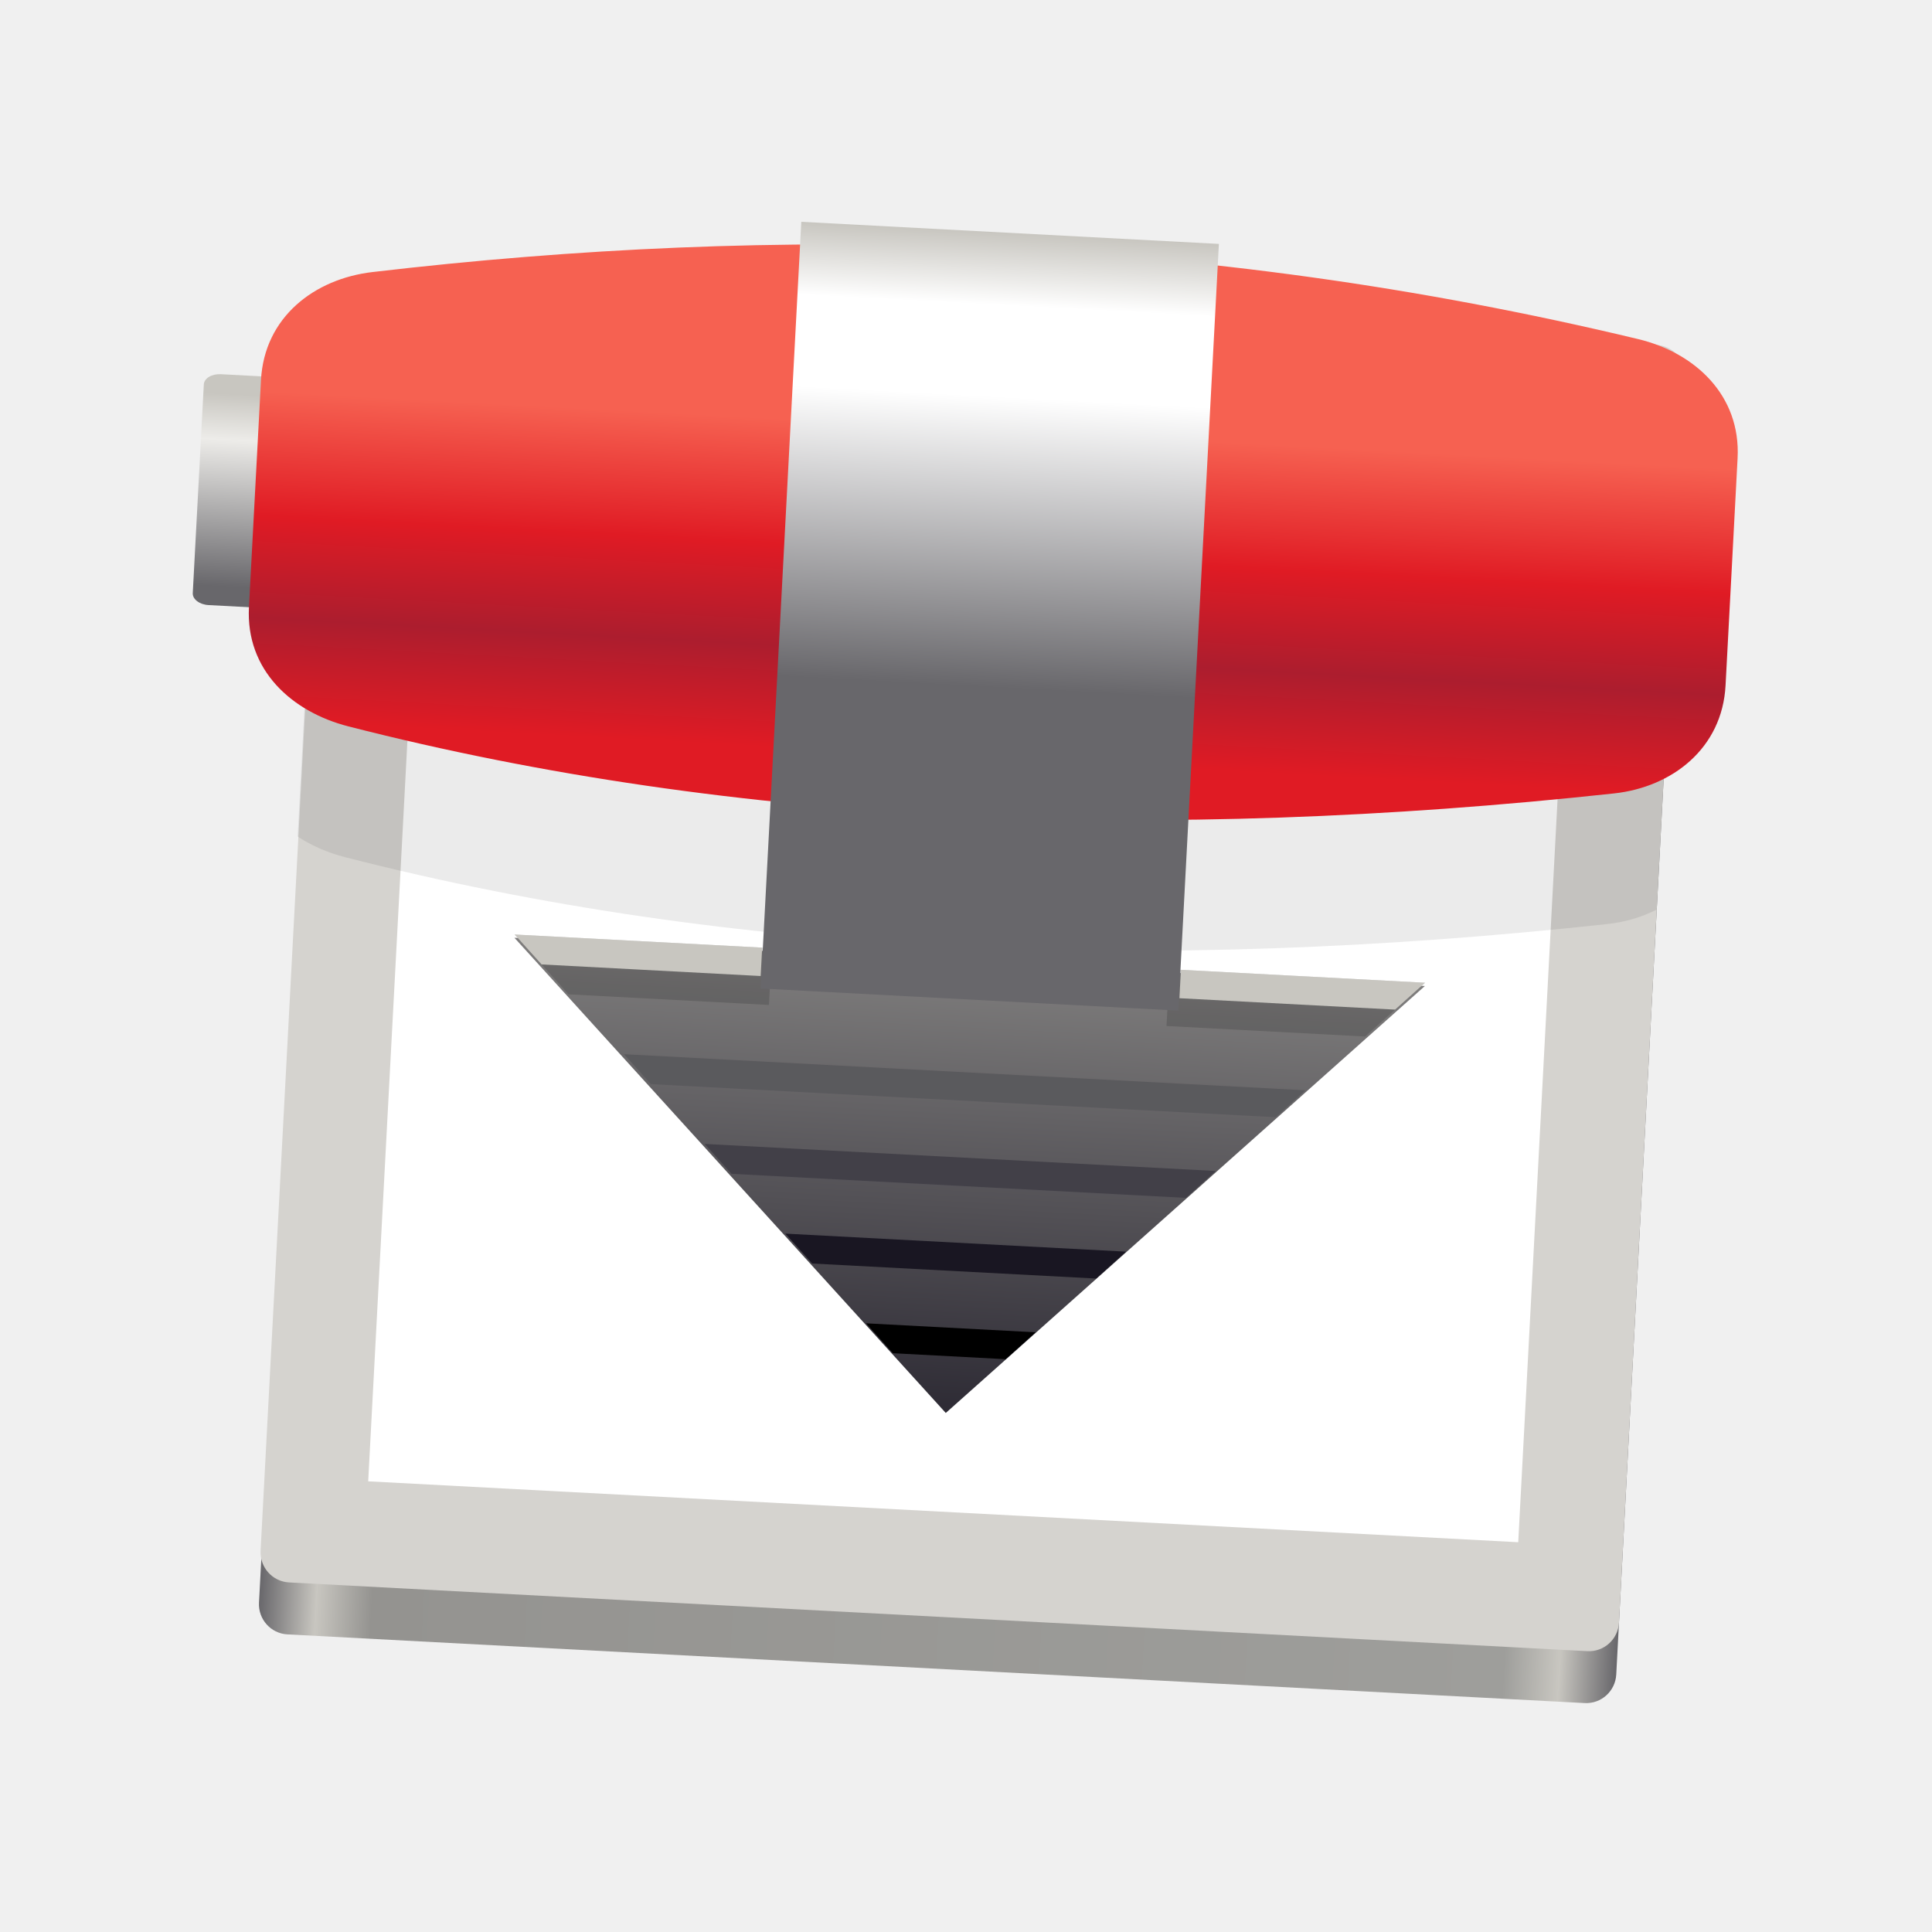
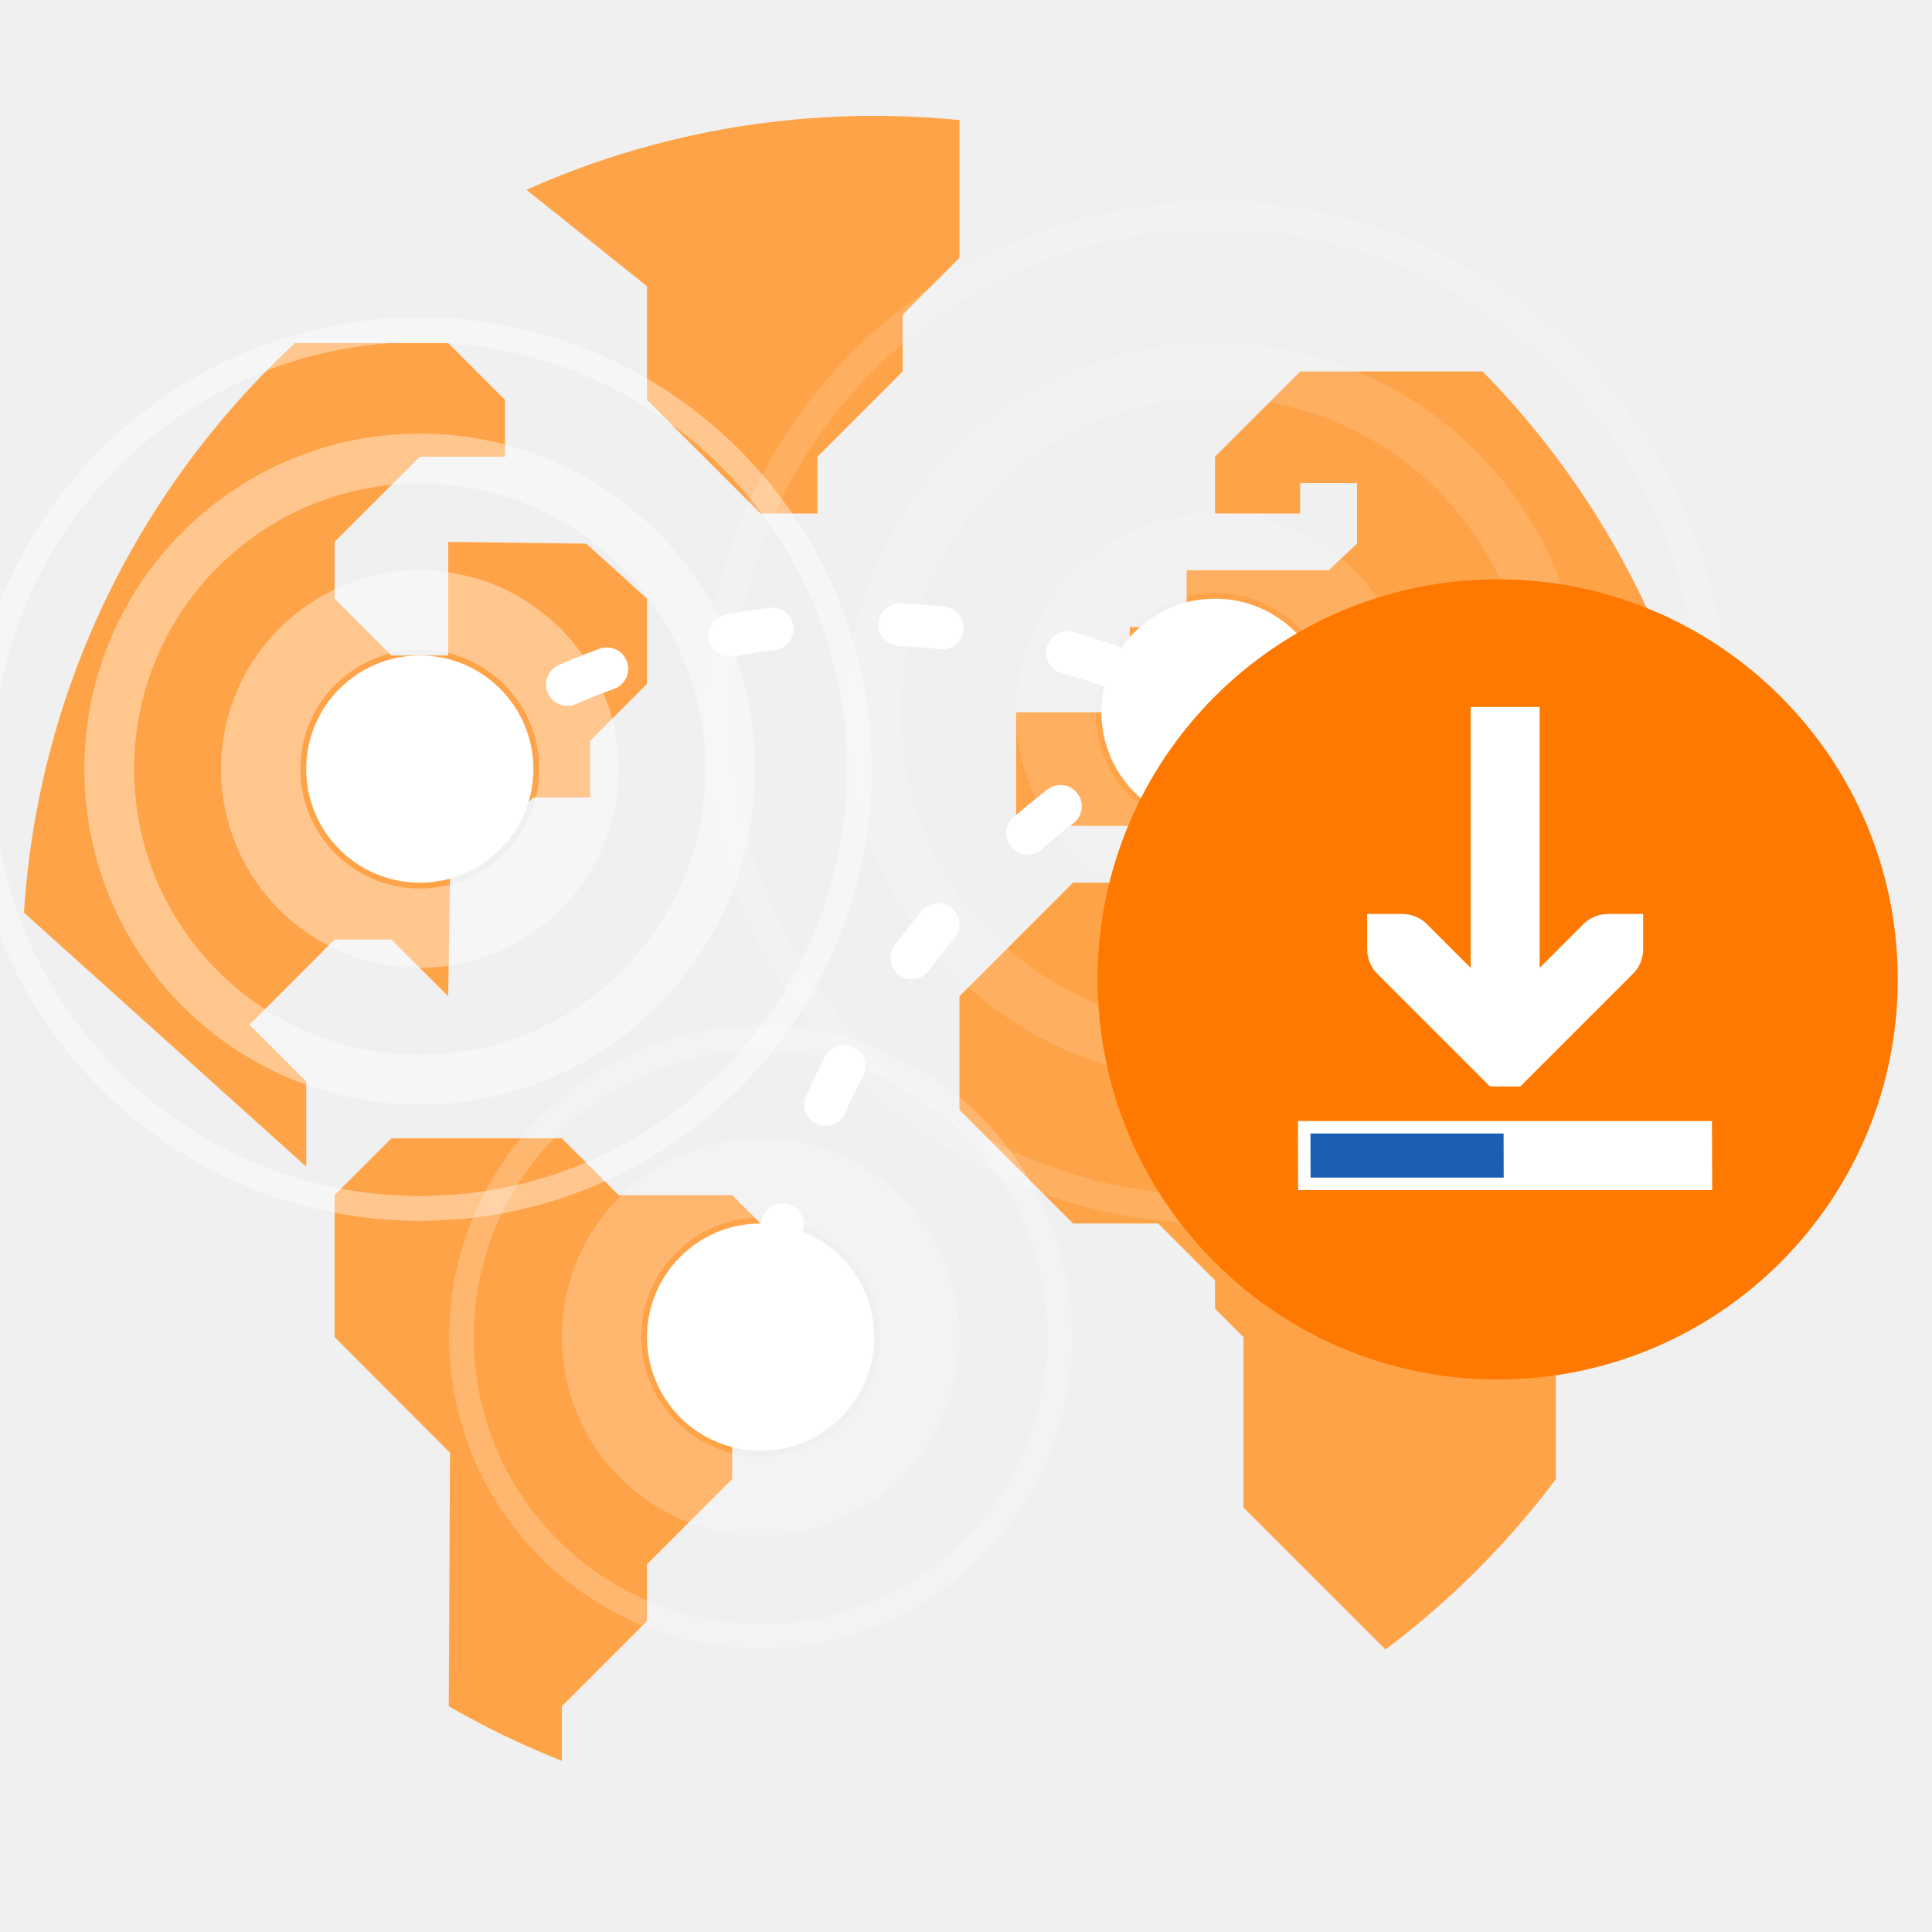
- <svg xmlns="http://www.w3.org/2000/svg" xmlns:xlink="http://www.w3.org/1999/xlink" width="512" height="512" version="1.0">
-   <defs>
-     <linearGradient id="b">
-       <stop offset="0" stop-color="#c8c6c0" />
-       <stop offset=".16" stop-color="#fff" />
-       <stop offset=".36" stop-color="#fff" />
-       <stop offset="1" stop-color="#68676b" />
-     </linearGradient>
-     <linearGradient id="c">
-       <stop offset="0" stop-color="#e01b24" />
-       <stop offset=".225" stop-color="#ac1d2e" />
-       <stop offset=".45" stop-color="#e01b24" />
-       <stop offset=".725" stop-color="#f66151" />
-       <stop offset="1" stop-color="#f66151" />
-     </linearGradient>
-     <linearGradient id="e">
-       <stop offset="0" stop-color="#68676b" />
-       <stop offset=".762" stop-color="#edece9" />
-       <stop offset="1" stop-color="#c8c6c0" />
-     </linearGradient>
-     <linearGradient id="d">
-       <stop offset="0" stop-color="#68676b" />
-       <stop offset=".042" stop-color="#c8c6c0" />
-       <stop offset=".083" stop-color="#949390" />
-       <stop offset=".917" stop-color="#9e9e9b" />
-       <stop offset=".958" stop-color="#c8c6c0" />
-       <stop offset="1" stop-color="#68676b" />
-     </linearGradient>
-     <linearGradient id="a">
-       <stop offset="0" stop-color="#191622" />
-       <stop offset="1" stop-color="#949390" />
-     </linearGradient>
-     <linearGradient xlink:href="#a" id="h" x1="255.75" y1="400" x2="255.75" y2="208" gradientUnits="userSpaceOnUse" gradientTransform="rotate(3.034 3726.023 438.255) scale(.94198)" />
-     <linearGradient xlink:href="#b" id="j" x1="256" y1="-212" x2="256" y2="-93.481" gradientUnits="userSpaceOnUse" gradientTransform="matrix(1.15437 0 0 1.01733 -36.154 51.443)" />
-     <linearGradient xlink:href="#c" id="i" x1="197.5" y1="-124.344" x2="197.5" y2="-212" gradientUnits="userSpaceOnUse" gradientTransform="matrix(.97172 0 0 .96216 5.931 39.978)" />
-     <linearGradient xlink:href="#d" id="g" x1="64" y1="60" x2="448" y2="60" gradientUnits="userSpaceOnUse" gradientTransform="matrix(.93799 0 0 .94198 19.757 -5.515)" />
-     <linearGradient xlink:href="#e" id="f" x1="56" y1="-76" x2="56" y2="-156" gradientUnits="userSpaceOnUse" gradientTransform="matrix(.94198 0 0 .63825 33.043 -11.097)" />
+ <svg xmlns="http://www.w3.org/2000/svg" width="800" height="800" version="1.1" id="svg54">
+   <defs id="defs58">
+     <clipPath id="clipPath987" clipPathUnits="userSpaceOnUse">
+       <circle style="display:inline;opacity:1;fill:#3584e4;fill-opacity:1;stroke:none;stroke-width:4.286;stroke-linecap:butt;stroke-linejoin:miter;stroke-miterlimit:4;stroke-dasharray:none;stroke-dashoffset:0;stroke-opacity:1;marker:none;marker-start:none;marker-mid:none;marker-end:none;paint-order:normal;enable-background:new" id="circle989" cx="64" cy="236" r="60" />
+     </clipPath>
+     <clipPath id="clipPath1106" clipPathUnits="userSpaceOnUse">
+       <g id="g1112" transform="matrix(0.2678571,0,0,0.2678571,-4.57143,224.2143)" style="display:inline;fill:#f5c211;stroke-width:0.933;enable-background:new">
+         <circle r="224" cy="44" cx="256" id="circle1108" style="display:inline;opacity:1;fill:#f5c211;fill-opacity:1;stroke:none;stroke-width:0.042px;stroke-linecap:butt;stroke-linejoin:miter;stroke-miterlimit:4;stroke-dasharray:none;stroke-dashoffset:0;stroke-opacity:1;marker:none;marker-start:none;marker-mid:none;marker-end:none;paint-order:normal;enable-background:new" />
+         <circle style="display:inline;opacity:1;fill:#f5c211;fill-opacity:1;stroke:none;stroke-width:0.042px;stroke-linecap:butt;stroke-linejoin:miter;stroke-miterlimit:4;stroke-dasharray:none;stroke-dashoffset:0;stroke-opacity:1;marker:none;marker-start:none;marker-mid:none;marker-end:none;paint-order:normal;enable-background:new" id="circle1110" cx="256" cy="44" r="224" />
+       </g>
+     </clipPath>
+     <clipPath id="clipPath2828" clipPathUnits="userSpaceOnUse">
+       <circle style="display:inline;opacity:1;fill:#3584e4;fill-opacity:1;stroke:none;stroke-width:4.286;stroke-linecap:butt;stroke-linejoin:miter;stroke-miterlimit:4;stroke-dasharray:none;stroke-dashoffset:0;stroke-opacity:1;marker:none;marker-start:none;marker-mid:none;marker-end:none;paint-order:normal;enable-background:new" id="circle2826" cx="64" cy="236" r="60" />
+     </clipPath>
  </defs>
-   <g transform="translate(0 212)">
-     <rect style="marker:none" width="75.358" height="61.272" x="48.115" y="-115.77" rx="4.352" ry="2.949" transform="rotate(3.031)" fill="url(#f)" />
-     <rect style="marker:none" width="360.188" height="331.575" x="79.789" y="-114.784" rx="7.966" ry="8" transform="rotate(3.031)" fill="url(#g)" />
-     <rect style="marker:none" width="360.494" height="346.647" x="79.483" y="-143.629" rx="7.973" ry="8" transform="rotate(3.031)" fill="#d5d3cf" />
-     <rect style="marker:none" width="305.198" height="289.938" x="106.988" y="-114.784" rx="0" ry="0" transform="rotate(3.031)" fill="#fff" />
-     <path style="marker:none" d="M271.656-111.12c-59.272-3.316-117.057-.783-173.789 5.888-4.661.549-9.124 1.87-13.107 3.905L78.88 9.698c3.753 2.462 8.05 4.304 12.611 5.475 102.594 26.323 214.738 30.716 334.46 17.712 4.662-.507 9.123-1.808 13.104-3.837l5.89-111.205c-3.75-2.452-8.048-4.264-12.617-5.362-54.915-13.202-108.372-20.677-160.672-23.602z" fill-opacity=".079" />
-     <path style="marker:none" d="M209.359-51.033l-4.828 91.167-68.198-3.611L250.642 162.45 377.612 49.3l-67.728-3.587 4.828-91.168z" fill="url(#h)" />
-     <path style="marker:none" d="M136.379 35.658l14.283 15.85 53.117 2.812.797-15.05zm173.55 9.191l-.796 15.05 52.647 2.789 15.877-14.252z" opacity=".15" />
-     <rect style="marker:none" width="301.432" height="7.536" x="108.401" y="-84.641" rx="0" ry="0" transform="rotate(3.031)" fill="#aaa" />
-     <path style="marker:none" d="M134.753-164c75.9-12.773 155.023-15.4 239.876 0 10.89 1.976 19.99 9.44 19.99 21.168v42.335c0 11.726-9.059 19.425-19.99 21.167-85.132 13.565-165.504 14.65-239.876 0-10.858-2.139-19.99-9.44-19.99-21.167v-42.335c0-11.727 9.075-19.331 19.99-21.168z" fill="url(#i)" transform="matrix(1.39827 .07405 -.0753 1.42204 -102.06 83.333)" />
-     <rect style="marker:none" width="110.82" height="203.467" x="203.955" y="-164.232" rx="0" ry="0" transform="rotate(3.031)" fill="url(#j)" />
-     <path style="marker:none" d="M136.379 35.658l7.141 7.925 58.064 3.075.399-7.525zm176.577 9.351l-.399 7.526 57.162 3.027 7.938-7.126z" fill="#c8c6c0" />
-     <path d="M165.356 67.378l180.606 9.565-7.924 7.127-165.555-8.768z" fill="#5a5a5d" />
-     <path d="M186.736 91.15l135.455 7.173-7.924 7.127-120.404-6.377z" fill="#424048" />
-     <path d="M208.116 114.921l90.303 4.782-7.923 7.127-75.253-3.985z" fill="#191622" />
-     <path d="M229.497 138.692l44.945 2.38-7.923 7.127-29.896-1.583z" />
+   <g style="display:inline;enable-background:new" transform="matrix(5.880031,0,0,5.880031,-14.32635,-975.1427)" id="g1987">
+     <g style="display:inline;stroke-width:0.933;enable-background:new" transform="matrix(0.2678571,0,0,0.2678571,-4.571444,224.2143)" id="g1894" />
+     <path style="display:inline;fill:#144788;fill-opacity:1;fill-rule:evenodd;stroke:none;stroke-width:1px;stroke-linecap:butt;stroke-linejoin:miter;stroke-opacity:1;enable-background:new" d="m 106,230 v 2 h 4 v -2 z" id="path1900" />
+     <path style="color:#000000;display:inline;overflow:visible;visibility:visible;opacity:1;vector-effect:none;fill:#ffa348;fill-opacity:1;fill-rule:nonzero;stroke:none;stroke-width:0.011px;stroke-linecap:butt;stroke-linejoin:miter;stroke-miterlimit:4;stroke-dasharray:none;stroke-dashoffset:0;stroke-opacity:1;marker:none;marker-start:none;marker-mid:none;marker-end:none;paint-order:normal;enable-background:accumulate" clip-path="url(#clipPath987)" d="m 38,176 v 4 l 10,8 v 8 l 8,8 h 4 v -4 l 6,-6 v -4 l 4,-4 v -10 z m -4,16 H 4 c 0,0 0.509,40.442 0,40 l 20,18 v -6 l -4,-4 6,-6 h 4 l 4,4 0.125,-8.402 L 40,224 h 4 v -4 l 4,-4 v -6 L 43.728,206.125 34,206 v 8 h -4 l -4,-4 v -4 l 6,-6 h 6 v -4 z m 60,2 -6,6 v 4 h 6 v -2.143 h 4 v 4.268 L 96,208 H 86 v 4 h -4 v 6 h -8 v 8 h 10 v -4 h 8 v 2 l 4,4 h 2 v -2 l -2,-2 v -2 h 4 l 6,6 h 6 v 2 l -2,2 h -4 l 18,18 V 194 H 96 Z m 12,38 H 94 l -2,-2 H 78 l -8,8 v 8 l 8,8 h 6 l 4,4 v 2 l 2,2 v 12 l 14,14 h 8 v -30 l 4,-4 v -8 l -10,-10 z m -2,-12 h 4 l 6,6 h -4 z m -74,28 -4,4 v 10 l 8.125,8.143 L 34,296 h 8 v -8 l 6,-6 v -4 l 6,-6 v -4 l 4,-4 v -8 l -4,-4 h -8 l -4,-4 z" id="path1902" transform="translate(-1.4e-5,-2.000005)" />
+     <circle r="8" cy="220" cx="32" id="circle1923" style="display:inline;opacity:1;vector-effect:none;fill:#ffffff;fill-opacity:1;stroke:none;stroke-width:1.143;stroke-linecap:round;stroke-linejoin:miter;stroke-miterlimit:4;stroke-dasharray:none;stroke-dashoffset:0;stroke-opacity:1;marker:none;marker-start:none;marker-mid:none;marker-end:none;paint-order:normal;enable-background:new" />
+     <circle style="display:inline;opacity:1;vector-effect:none;fill:#ffffff;fill-opacity:1;stroke:none;stroke-width:1.143;stroke-linecap:round;stroke-linejoin:miter;stroke-miterlimit:4;stroke-dasharray:none;stroke-dashoffset:0;stroke-opacity:1;marker:none;marker-start:none;marker-mid:none;marker-end:none;paint-order:normal;enable-background:new" id="circle1925" cx="56" cy="260" r="8" />
+     <circle r="8" cy="216" cx="88" id="circle1927" style="display:inline;opacity:1;vector-effect:none;fill:#ffffff;fill-opacity:1;stroke:none;stroke-width:1.143;stroke-linecap:round;stroke-linejoin:miter;stroke-miterlimit:4;stroke-dasharray:none;stroke-dashoffset:0;stroke-opacity:1;marker:none;marker-start:none;marker-mid:none;marker-end:none;paint-order:normal;enable-background:new" />
+     <path id="path1929" d="m 32,220 c 7.561,-5.581 16.647,-9.076 26,-10 10.298,-1.017 20.885,1.1 30,6 -8.037,3.699 -15.168,9.347 -20.61,16.322 C 61.176,240.286 57.191,249.97 56,260" style="display:inline;opacity:1;vector-effect:none;fill:none;fill-opacity:1;stroke:#ffffff;stroke-width:3;stroke-linecap:round;stroke-linejoin:miter;stroke-miterlimit:4;stroke-dasharray:3, 9;stroke-dashoffset:0;stroke-opacity:1;marker:none;marker-start:none;marker-mid:none;marker-end:none;paint-order:normal;enable-background:new" transform="translate(-1.4e-5,-5e-6)" />
+     <g id="g1939" transform="translate(-48.18733,-0.009295)" style="display:inline;opacity:0.572;enable-background:new">
+       <circle style="color:#000000;display:inline;overflow:visible;visibility:visible;opacity:0.668;fill:none;stroke:#ffffff;stroke-width:5.59;stroke-linecap:butt;stroke-linejoin:round;stroke-miterlimit:4;stroke-dasharray:none;stroke-dashoffset:0;stroke-opacity:1;marker:none" id="circle1933" cx="80.187" cy="220.009" r="11.205" />
+       <circle style="color:#000000;display:inline;overflow:visible;visibility:visible;opacity:0.668;fill:none;stroke:#ffffff;stroke-width:3.509;stroke-linecap:butt;stroke-linejoin:round;stroke-miterlimit:4;stroke-dasharray:none;stroke-dashoffset:0;stroke-opacity:1;marker:none" id="circle1935" cx="80.187" cy="220.009" r="21.87" />
+       <circle style="color:#000000;display:inline;overflow:visible;visibility:visible;opacity:0.668;fill:none;stroke:#ffffff;stroke-width:1.75;stroke-linecap:butt;stroke-linejoin:round;stroke-miterlimit:4;stroke-dasharray:none;stroke-dashoffset:0;stroke-opacity:1;marker:none" id="circle1937" cx="80.187" cy="220.009" r="30.938" />
+     </g>
+     <g style="display:inline;opacity:0.198;enable-background:new" transform="translate(7.812666,-4.009295)" id="g1947">
+       <circle r="11.205" cy="220.009" cx="80.187" id="circle1941" style="color:#000000;display:inline;overflow:visible;visibility:visible;opacity:0.668;fill:none;stroke:#ffffff;stroke-width:5.59;stroke-linecap:butt;stroke-linejoin:round;stroke-miterlimit:4;stroke-dasharray:none;stroke-dashoffset:0;stroke-opacity:1;marker:none" />
+       <circle r="24.069" cy="220.009" cx="80.187" id="circle1943" style="color:#000000;display:inline;overflow:visible;visibility:visible;opacity:0.668;fill:none;stroke:#ffffff;stroke-width:3.862;stroke-linecap:butt;stroke-linejoin:round;stroke-miterlimit:4;stroke-dasharray:none;stroke-dashoffset:0;stroke-opacity:1;marker:none" />
+       <circle r="35.01" cy="220.009" cx="80.187" id="circle1945" style="color:#000000;display:inline;overflow:visible;visibility:visible;opacity:0.668;fill:none;stroke:#ffffff;stroke-width:1.98;stroke-linecap:butt;stroke-linejoin:round;stroke-miterlimit:4;stroke-dasharray:none;stroke-dashoffset:0;stroke-opacity:1;marker:none" />
+     </g>
+     <g style="display:inline;opacity:0.325;enable-background:new" transform="translate(-24.18733,39.99071)" id="g1953">
+       <circle r="11.205" cy="220.009" cx="80.187" id="circle1949" style="color:#000000;display:inline;overflow:visible;visibility:visible;opacity:0.668;fill:none;stroke:#ffffff;stroke-width:5.59;stroke-linecap:butt;stroke-linejoin:round;stroke-miterlimit:4;stroke-dasharray:none;stroke-dashoffset:0;stroke-opacity:1;marker:none" />
+       <circle r="21.064" cy="220.009" cx="80.187" id="circle1951" style="color:#000000;display:inline;overflow:visible;visibility:visible;opacity:0.668;vector-effect:none;fill:none;fill-opacity:1;stroke:#ffffff;stroke-width:1.733;stroke-linecap:butt;stroke-linejoin:round;stroke-miterlimit:4;stroke-dasharray:none;stroke-dashoffset:0;stroke-opacity:1;marker:none" />
+     </g>
+   </g>
+   <g id="g10138" transform="matrix(4.938461,0,0,4.938461,-3779.432,-531.8153)" style="display:inline;enable-background:new">
+     <path style="display:inline;fill:#2967b4;fill-opacity:1;fill-rule:evenodd;stroke:none;stroke-width:1px;stroke-linecap:butt;stroke-linejoin:miter;stroke-opacity:1;enable-background:new" d="m 39.525,179.22 1.5e-4,1.999 4.011,-0.159 0.091,-1.997 z" id="path10096" />
+     <path style="display:inline;fill:#164e93;fill-opacity:1;fill-rule:evenodd;stroke:none;stroke-width:1px;stroke-linecap:butt;stroke-linejoin:miter;stroke-opacity:1;enable-background:new" d="m 4.126,230.118 1.5e-4,1.999 4.011,-0.159 0.091,-1.997 z" id="path10098" />
+     <g id="g10102" transform="matrix(0.2678571,0,0,0.2678571,-4.571444,224.2143)" style="display:inline;stroke-width:0.933;enable-background:new">
+       <circle style="display:inline;opacity:1;fill:#1a5fb4;fill-opacity:1;stroke:none;stroke-width:0.042px;stroke-linecap:butt;stroke-linejoin:miter;stroke-miterlimit:4;stroke-dasharray:none;stroke-dashoffset:0;stroke-opacity:1;marker:none;marker-start:none;marker-mid:none;marker-end:none;paint-order:normal;enable-background:new" id="circle10100" cx="256" cy="44" r="224" />
+     </g>
+     <path id="path10104" d="m 106,230 v 2 h 4 v -2 z" style="display:inline;fill:#144788;fill-opacity:1;fill-rule:evenodd;stroke:none;stroke-width:1px;stroke-linecap:butt;stroke-linejoin:miter;stroke-opacity:1;enable-background:new" />
+     <path transform="translate(-1.4e-5,-2.000005)" id="path10106" d="m 38,176 v 4 l 10,8 v 8 l 8,8 h 4 v -4 l 6,-6 v -4 l 4,-4 v -10 z m -4,16 H 4 c 0,0 0.509,40.442 0,40 l 20,18 v -6 l -4,-4 6,-6 h 4 l 4,4 0.125,-8.402 L 40,224 h 4 v -4 l 4,-4 v -6 L 43.728,206.125 34,206 v 8 h -4 l -4,-4 v -4 l 6,-6 h 6 v -4 z m 60,2 -6,6 v 4 h 6 v -2.143 h 4 v 4.268 L 96,208 H 86 v 4 h -4 v 6 h -8 v 8 h 10 v -4 h 8 v 2 l 4,4 h 2 v -2 l -2,-2 v -2 h 4 l 6,6 h 6 v 2 l -2,2 h -4 l 18,18 V 194 H 96 Z m 12,38 H 94 l -2,-2 H 78 l -8,8 v 8 l 8,8 h 6 l 4,4 v 2 l 2,2 v 12 l 14,14 h 8 v -30 l 4,-4 v -8 l -10,-10 z m -2,-12 h 4 l 6,6 h -4 z m -74,28 -4,4 v 10 l 8.125,8.143 L 34,296 h 8 v -8 l 6,-6 v -4 l 6,-6 v -4 l 4,-4 v -8 l -4,-4 h -8 l -4,-4 z" clip-path="url(#clipPath987)" style="color:#000000;display:inline;overflow:visible;visibility:visible;opacity:1;vector-effect:none;fill:#99c1f1;fill-opacity:1;fill-rule:nonzero;stroke:none;stroke-width:0.011px;stroke-linecap:butt;stroke-linejoin:miter;stroke-miterlimit:4;stroke-dasharray:none;stroke-dashoffset:0;stroke-opacity:1;marker:none;marker-start:none;marker-mid:none;marker-end:none;paint-order:normal;enable-background:accumulate" />
+     <circle style="display:inline;opacity:1;vector-effect:none;fill:#ffffff;fill-opacity:1;stroke:none;stroke-width:1.143;stroke-linecap:round;stroke-linejoin:miter;stroke-miterlimit:4;stroke-dasharray:none;stroke-dashoffset:0;stroke-opacity:1;marker:none;marker-start:none;marker-mid:none;marker-end:none;paint-order:normal;enable-background:new" id="circle10108" cx="32" cy="220" r="8" />
+     <circle r="8" cy="260" cx="56" id="circle10110" style="display:inline;opacity:1;vector-effect:none;fill:#ffffff;fill-opacity:1;stroke:none;stroke-width:1.143;stroke-linecap:round;stroke-linejoin:miter;stroke-miterlimit:4;stroke-dasharray:none;stroke-dashoffset:0;stroke-opacity:1;marker:none;marker-start:none;marker-mid:none;marker-end:none;paint-order:normal;enable-background:new" />
+     <circle style="display:inline;opacity:1;vector-effect:none;fill:#ffffff;fill-opacity:1;stroke:none;stroke-width:1.143;stroke-linecap:round;stroke-linejoin:miter;stroke-miterlimit:4;stroke-dasharray:none;stroke-dashoffset:0;stroke-opacity:1;marker:none;marker-start:none;marker-mid:none;marker-end:none;paint-order:normal;enable-background:new" id="circle10112" cx="88" cy="216" r="8" />
+     <path transform="translate(-1.4e-5,-5e-6)" style="display:inline;opacity:1;vector-effect:none;fill:none;fill-opacity:1;stroke:#ffffff;stroke-width:3;stroke-linecap:round;stroke-linejoin:miter;stroke-miterlimit:4;stroke-dasharray:3, 9;stroke-dashoffset:0;stroke-opacity:1;marker:none;marker-start:none;marker-mid:none;marker-end:none;paint-order:normal;enable-background:new" d="m 32,220 c 7.561,-5.581 16.647,-9.076 26,-10 10.298,-1.017 20.885,1.1 30,6 -8.037,3.699 -15.168,9.347 -20.61,16.322 C 61.176,240.286 57.191,249.97 56,260" id="path10114" />
+     <g style="display:inline;opacity:0.572;enable-background:new" transform="translate(-48.18733,-0.009295)" id="g10122">
+       <circle r="11.205" cy="220.009" cx="80.187" id="circle10116" style="color:#000000;display:inline;overflow:visible;visibility:visible;opacity:0.668;fill:none;stroke:#ffffff;stroke-width:5.59;stroke-linecap:butt;stroke-linejoin:round;stroke-miterlimit:4;stroke-dasharray:none;stroke-dashoffset:0;stroke-opacity:1;marker:none" />
+       <circle r="21.87" cy="220.009" cx="80.187" id="circle10118" style="color:#000000;display:inline;overflow:visible;visibility:visible;opacity:0.668;fill:none;stroke:#ffffff;stroke-width:3.509;stroke-linecap:butt;stroke-linejoin:round;stroke-miterlimit:4;stroke-dasharray:none;stroke-dashoffset:0;stroke-opacity:1;marker:none" />
+       <circle r="30.938" cy="220.009" cx="80.187" id="circle10120" style="color:#000000;display:inline;overflow:visible;visibility:visible;opacity:0.668;fill:none;stroke:#ffffff;stroke-width:1.75;stroke-linecap:butt;stroke-linejoin:round;stroke-miterlimit:4;stroke-dasharray:none;stroke-dashoffset:0;stroke-opacity:1;marker:none" />
+     </g>
+     <g id="g10130" transform="translate(7.812666,-4.009295)" style="display:inline;opacity:0.198;enable-background:new">
+       <circle style="color:#000000;display:inline;overflow:visible;visibility:visible;opacity:0.668;fill:none;stroke:#ffffff;stroke-width:5.59;stroke-linecap:butt;stroke-linejoin:round;stroke-miterlimit:4;stroke-dasharray:none;stroke-dashoffset:0;stroke-opacity:1;marker:none" id="circle10124" cx="80.187" cy="220.009" r="11.205" />
+       <circle style="color:#000000;display:inline;overflow:visible;visibility:visible;opacity:0.668;fill:none;stroke:#ffffff;stroke-width:3.862;stroke-linecap:butt;stroke-linejoin:round;stroke-miterlimit:4;stroke-dasharray:none;stroke-dashoffset:0;stroke-opacity:1;marker:none" id="circle10126" cx="80.187" cy="220.009" r="24.069" />
+       <circle style="color:#000000;display:inline;overflow:visible;visibility:visible;opacity:0.668;fill:none;stroke:#ffffff;stroke-width:1.98;stroke-linecap:butt;stroke-linejoin:round;stroke-miterlimit:4;stroke-dasharray:none;stroke-dashoffset:0;stroke-opacity:1;marker:none" id="circle10128" cx="80.187" cy="220.009" r="35.01" />
+     </g>
+     <g id="g10136" transform="translate(-24.18733,39.99071)" style="display:inline;opacity:0.325;enable-background:new">
+       <circle style="color:#000000;display:inline;overflow:visible;visibility:visible;opacity:0.668;fill:none;stroke:#ffffff;stroke-width:5.59;stroke-linecap:butt;stroke-linejoin:round;stroke-miterlimit:4;stroke-dasharray:none;stroke-dashoffset:0;stroke-opacity:1;marker:none" id="circle10132" cx="80.187" cy="220.009" r="11.205" />
+       <circle style="color:#000000;display:inline;overflow:visible;visibility:visible;opacity:0.668;vector-effect:none;fill:none;fill-opacity:1;stroke:#ffffff;stroke-width:1.733;stroke-linecap:butt;stroke-linejoin:round;stroke-miterlimit:4;stroke-dasharray:none;stroke-dashoffset:0;stroke-opacity:1;marker:none" id="circle10134" cx="80.187" cy="220.009" r="21.064" />
+     </g>
+   </g>
+   <g transform="matrix(13.36923,0,0,13.36923,-5290.14,-6678.582)" id="g10148" style="display:inline;enable-background:new">
+     <rect width="16" height="16" x="538" y="160" id="rect10140" style="color:#bebebe;display:inline;overflow:visible;visibility:visible;fill:none;stroke:none;stroke-width:1;marker:none;enable-background:new" transform="matrix(0,1,1,0,0,0)" />
+     <path style="color:#000000;font-style:normal;font-variant:normal;font-weight:normal;font-stretch:normal;font-size:medium;line-height:normal;font-family:'Bitstream Vera Sans';-inkscape-font-specification:'Bitstream Vera Sans';text-indent:0;text-align:start;text-decoration:none;text-decoration-line:none;letter-spacing:normal;word-spacing:normal;text-transform:none;writing-mode:lr-tb;direction:ltr;text-anchor:start;display:inline;overflow:visible;visibility:visible;fill:#ffffff;fill-opacity:1;stroke:none;stroke-width:2;marker:none;enable-background:accumulate" d="m 167,539 v 7.562 l -1.281,-1.281 C 165.531,545.093 165.265,545 165,545 h -1 v 1 c 1e-5,0.265 0.093,0.531 0.281,0.719 l 3,3 L 167.562,550 h 0.875 l 0.281,-0.281 3,-3 C 171.907,546.531 172,546.265 172,546 v -1 h -1 c -0.265,10e-6 -0.531,0.093 -0.719,0.281 L 169,546.562 V 539 Z" id="path10142" />
+     <path id="path10144" d="m 161.994,551 0.006,2 h 12 l -0.006,-2 z" style="color:#000000;display:inline;overflow:visible;visibility:visible;fill:#ffffff;fill-opacity:1;fill-rule:evenodd;stroke:none;stroke-width:1;marker:none;enable-background:accumulate" />
+     <path style="color:#000000;display:inline;overflow:visible;visibility:visible;fill:#1a5fb4;fill-opacity:1;fill-rule:evenodd;stroke:none;stroke-width:0.546;marker:none;enable-background:accumulate" d="m 162.358,551.361 0.003,1.278 h 5.597 l -0.003,-1.278 z" id="path10146" />
+   </g>
+   <g id="g10168" transform="matrix(1.690413,0,0,1.690413,-55.1961,264.1853)">
+     <circle r="98" cy="83.629" cx="399.519" id="path10160" style="opacity:1;vector-effect:none;fill:#ff7800;fill-opacity:1;stroke:none;stroke-width:2.529;stroke-linecap:round;stroke-linejoin:miter;stroke-miterlimit:4;stroke-dasharray:none;stroke-dashoffset:0;stroke-opacity:1;marker:none;marker-start:none;marker-mid:none;marker-end:none;paint-order:normal" />
+     <g transform="matrix(8.452804,0,0,8.452804,-1018.724,-4539.177)" id="g10158" style="display:inline;enable-background:new">
+       <rect width="16" height="16" x="538" y="160" id="rect10150" style="color:#bebebe;display:inline;overflow:visible;visibility:visible;fill:none;stroke:none;stroke-width:1;marker:none;enable-background:new" transform="matrix(0,1,1,0,0,0)" />
+       <path style="color:#000000;font-style:normal;font-variant:normal;font-weight:normal;font-stretch:normal;font-size:medium;line-height:normal;font-family:'Bitstream Vera Sans';-inkscape-font-specification:'Bitstream Vera Sans';text-indent:0;text-align:start;text-decoration:none;text-decoration-line:none;letter-spacing:normal;word-spacing:normal;text-transform:none;writing-mode:lr-tb;direction:ltr;text-anchor:start;display:inline;overflow:visible;visibility:visible;fill:#ffffff;fill-opacity:1;stroke:none;stroke-width:2;marker:none;enable-background:accumulate" d="m 167,539 v 7.562 l -1.281,-1.281 C 165.531,545.093 165.265,545 165,545 h -1 v 1 c 1e-5,0.265 0.093,0.531 0.281,0.719 l 3,3 L 167.562,550 h 0.875 l 0.281,-0.281 3,-3 C 171.907,546.531 172,546.265 172,546 v -1 h -1 c -0.265,10e-6 -0.531,0.093 -0.719,0.281 L 169,546.562 V 539 Z" id="path10152" />
+       <path id="path10154" d="m 161.994,551 0.006,2 h 12 l -0.006,-2 z" style="color:#000000;display:inline;overflow:visible;visibility:visible;fill:#ffffff;fill-opacity:1;fill-rule:evenodd;stroke:none;stroke-width:1;marker:none;enable-background:accumulate" />
+       <path style="color:#000000;display:inline;overflow:visible;visibility:visible;fill:#1a5fb4;fill-opacity:1;fill-rule:evenodd;stroke:none;stroke-width:0.546;marker:none;enable-background:accumulate" d="m 162.358,551.361 0.003,1.278 h 5.597 l -0.003,-1.278 z" id="path10156" />
+     </g>
  </g>
</svg>
